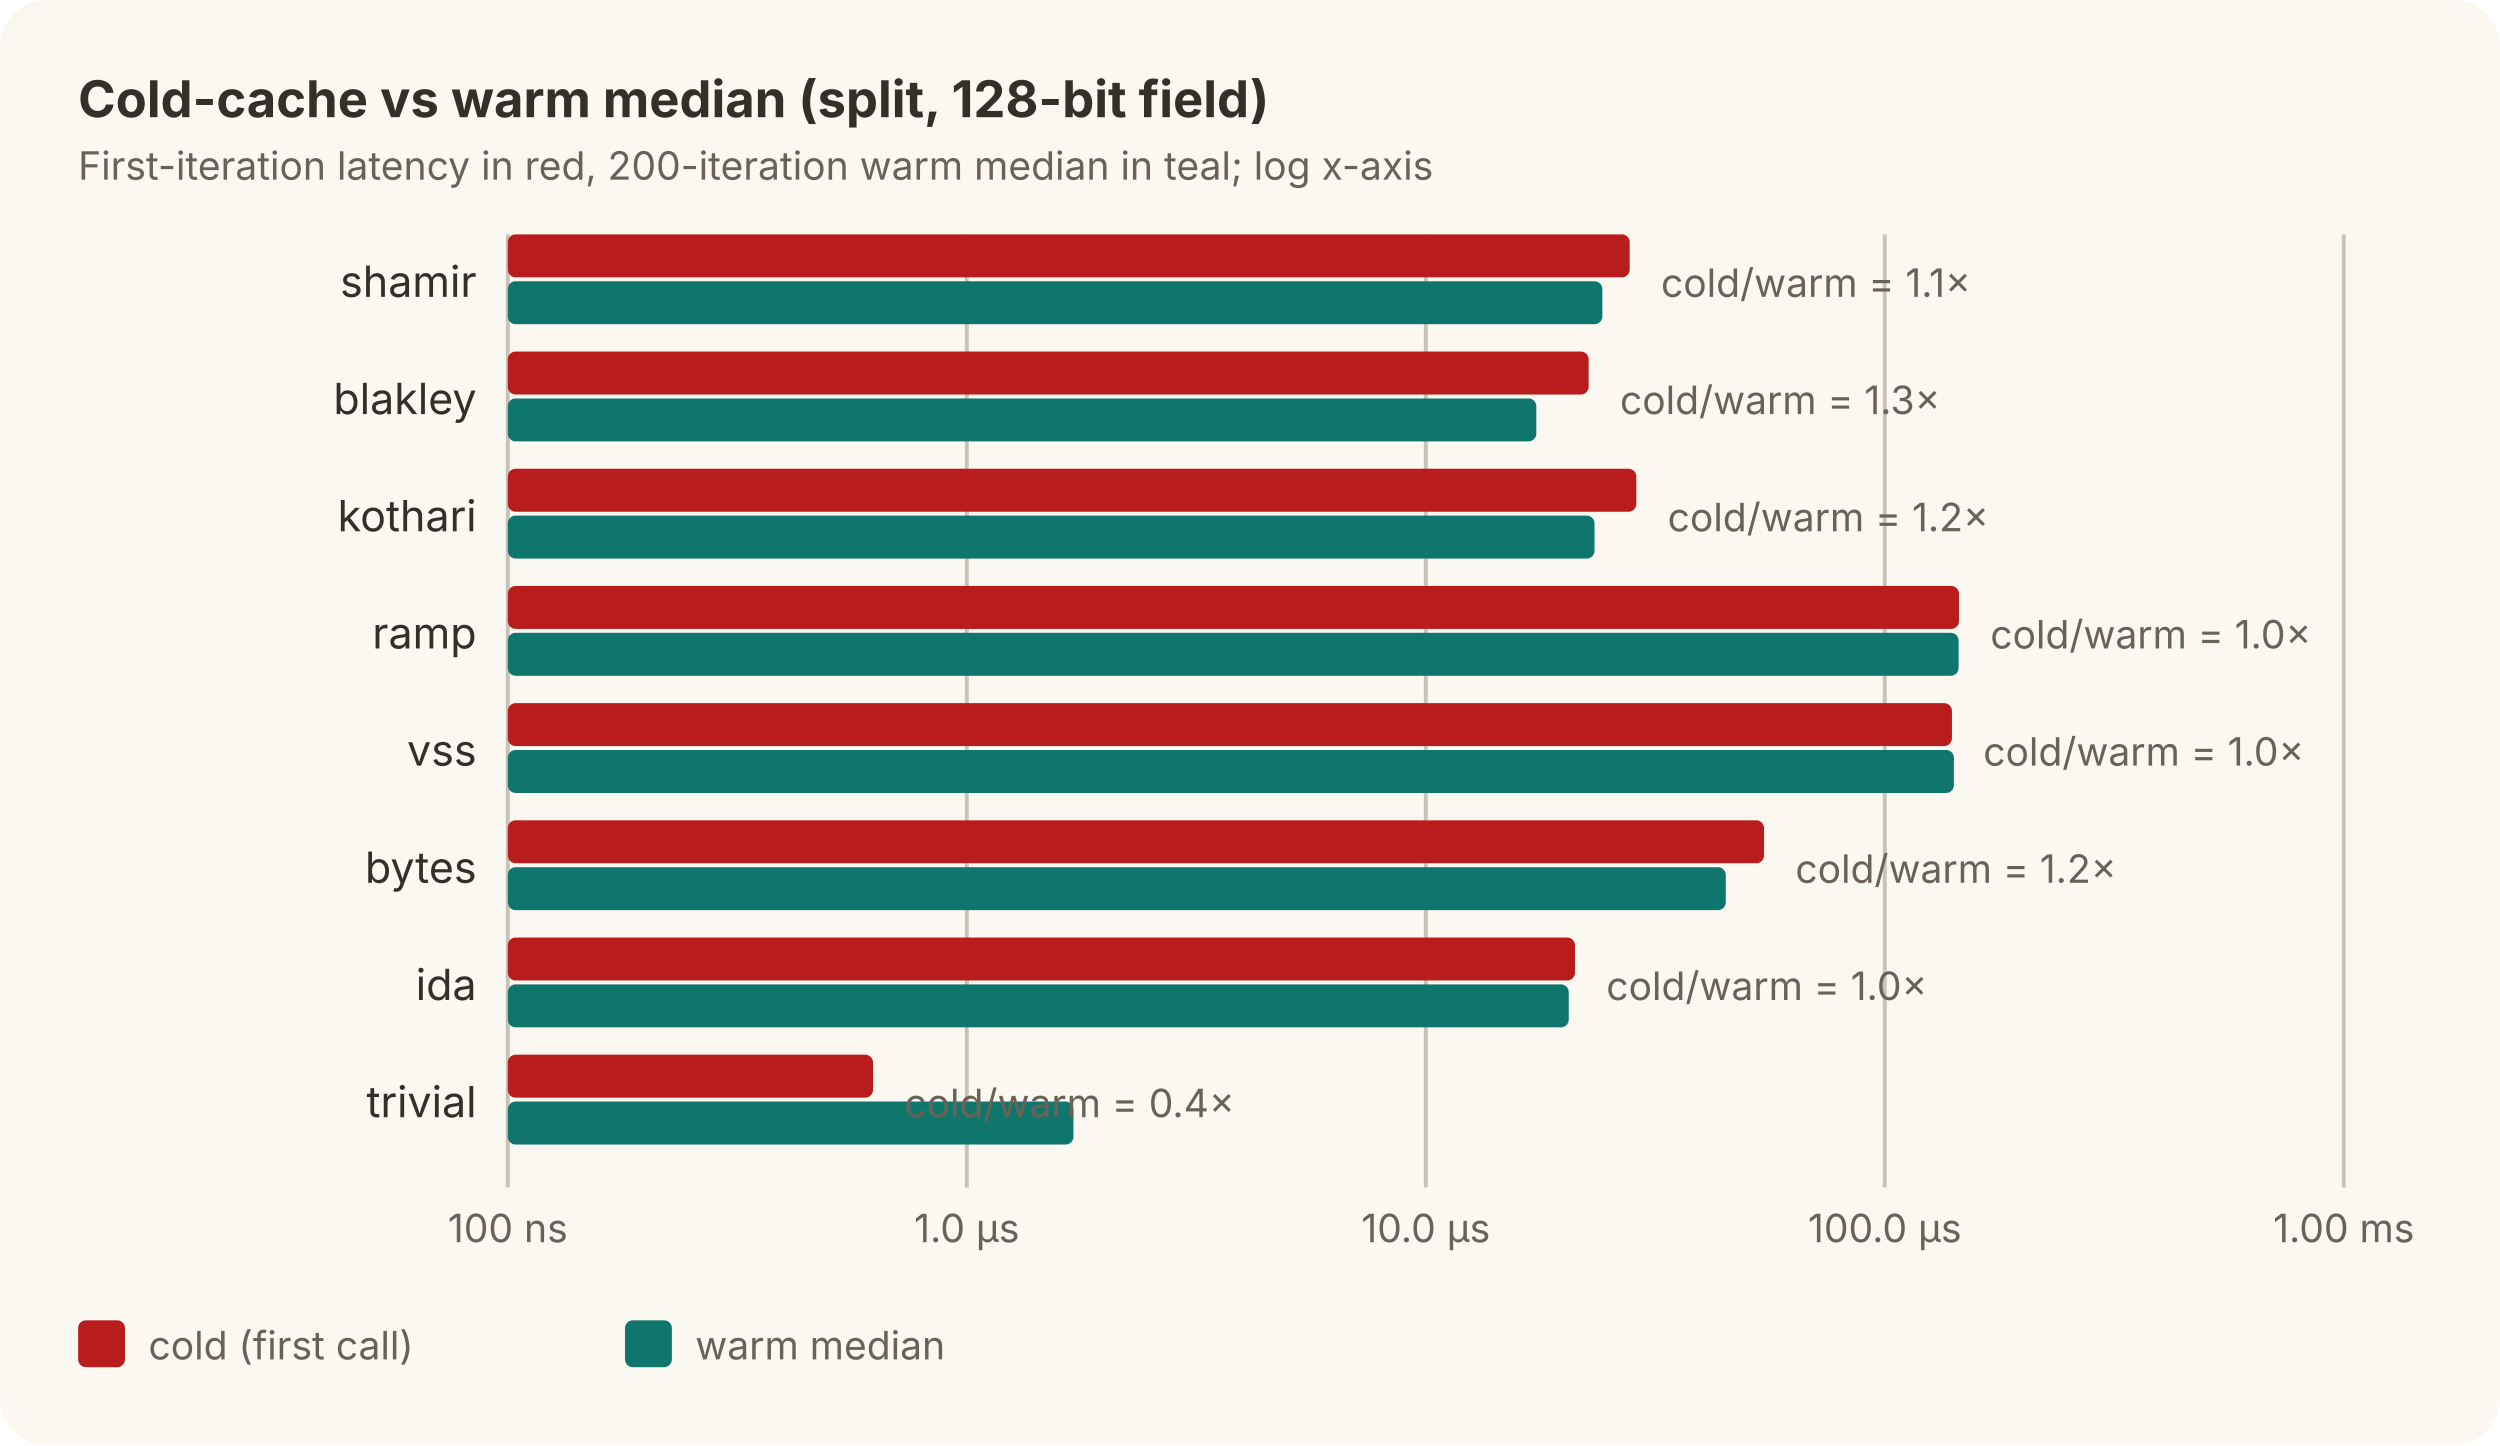
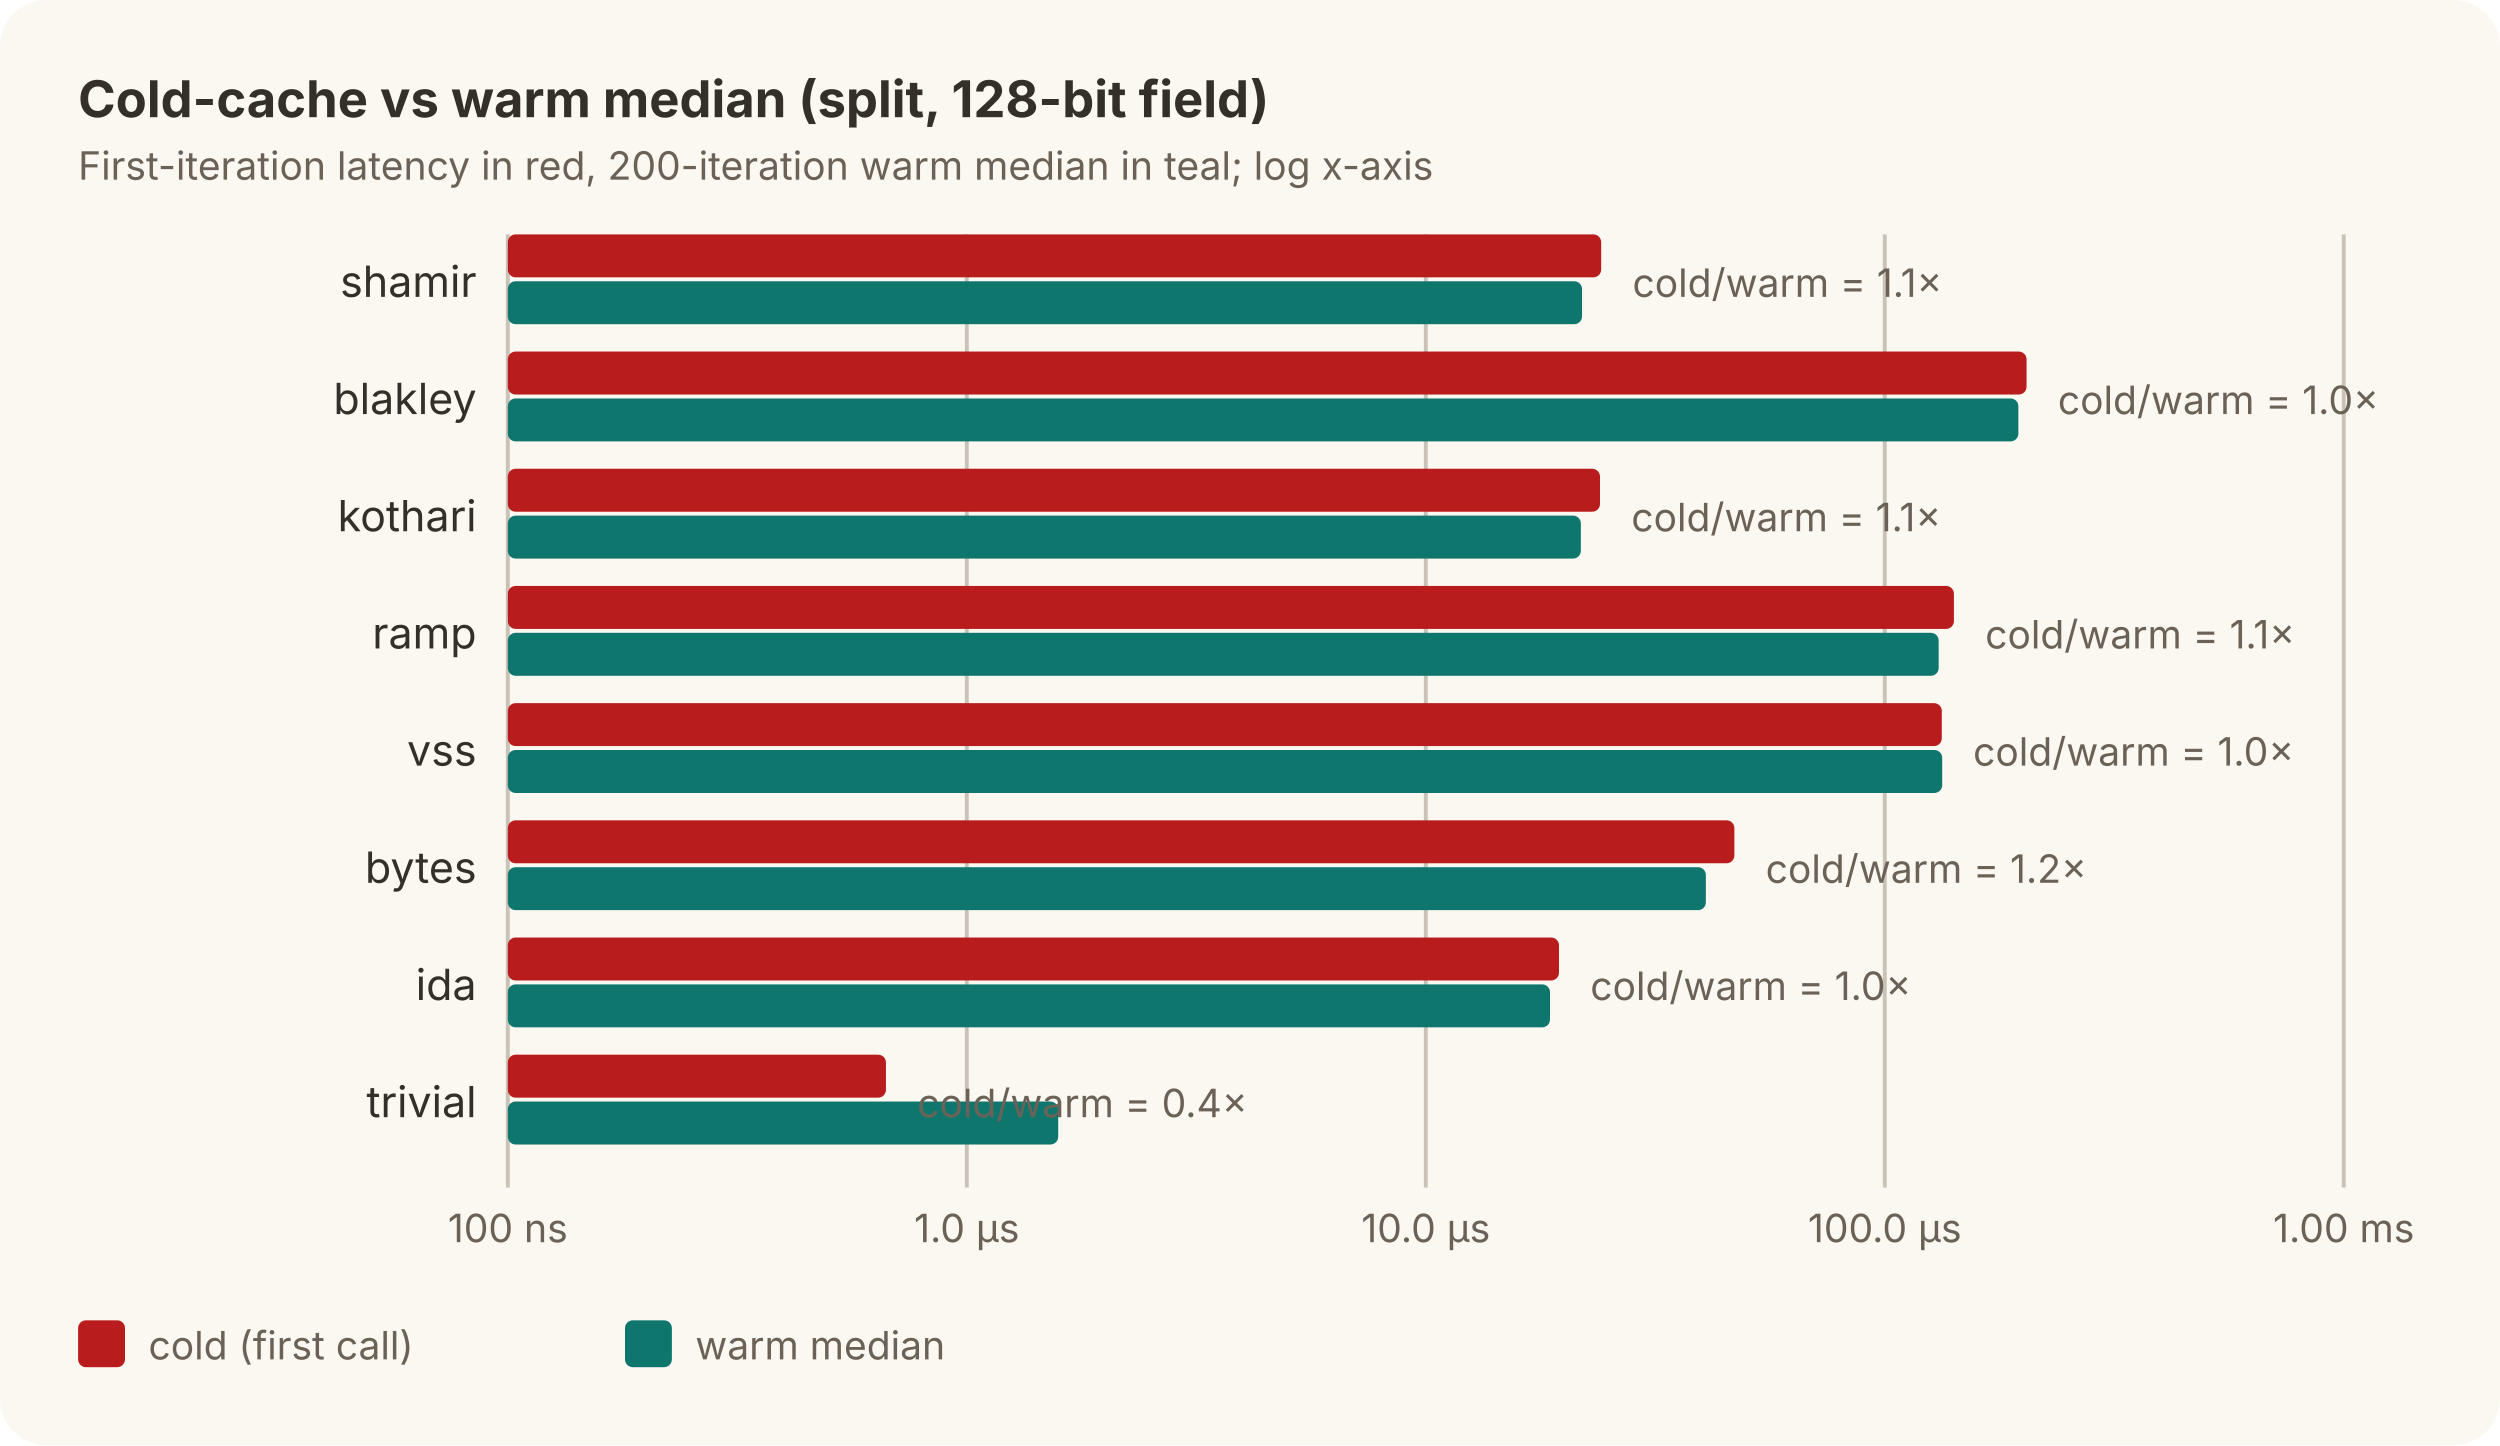
<svg xmlns="http://www.w3.org/2000/svg" width="640" height="370" viewBox="0 0 640 370" role="img">
  <style>
    .bg { fill: #fbf8f1; }
    .grid { stroke: #c9c2b7; stroke-width: 1; }
    .label { fill: #342f29; font: 11px ui-sans-serif, -apple-system, sans-serif; }
    .small { fill: #6b6257; font: 10px ui-sans-serif, -apple-system, sans-serif; }
    .title { fill: #342f29; font: bold 13px ui-sans-serif, -apple-system, sans-serif; }
  </style>
  <rect class="bg" x="0" y="0" width="640" height="370" rx="12" />
  <text class="title" x="20" y="30">Cold-cache vs warm median (split, 128-bit field)</text>
  <text class="small" x="20" y="46">First-iteration latency in red, 200-iteration warm median in teal; log x-axis</text>
  <line class="grid" x1="130.0" y1="60.0" x2="130.0" y2="304.0" />
  <text class="small" x="130.0" y="318.0" text-anchor="middle">100 ns</text>
  <line class="grid" x1="247.5" y1="60.0" x2="247.5" y2="304.0" />
  <text class="small" x="247.5" y="318.0" text-anchor="middle">1.0 µs</text>
  <line class="grid" x1="365.0" y1="60.0" x2="365.0" y2="304.0" />
  <text class="small" x="365.0" y="318.0" text-anchor="middle">10.0 µs</text>
  <line class="grid" x1="482.5" y1="60.0" x2="482.5" y2="304.0" />
  <text class="small" x="482.5" y="318.0" text-anchor="middle">100.0 µs</text>
  <line class="grid" x1="600.0" y1="60.0" x2="600.0" y2="304.0" />
  <text class="small" x="600.0" y="318.0" text-anchor="middle">1.00 ms</text>
  <text class="label" x="122.0" y="76.0" text-anchor="end">shamir</text>
-   <rect x="130.0" y="60.0" width="287.2" height="11.0" fill="#b91c1c" rx="2" />
-   <rect x="130.0" y="72.0" width="280.2" height="11.0" fill="#0f766e" rx="2" />
-   <text class="small" x="425.2" y="76.0">cold/warm = 1.1×</text>
+   <rect x="130.0" y="60.0" width="279.9" height="11.0" fill="#b91c1c" rx="2" />
+   <rect x="130.0" y="72.0" width="275.0" height="11.0" fill="#0f766e" rx="2" />
+   <text class="small" x="417.9" y="76.0">cold/warm = 1.1×</text>
  <text class="label" x="122.0" y="106.0" text-anchor="end">blakley</text>
-   <rect x="130.0" y="90.0" width="276.7" height="11.0" fill="#b91c1c" rx="2" />
-   <rect x="130.0" y="102.0" width="263.3" height="11.0" fill="#0f766e" rx="2" />
-   <text class="small" x="414.7" y="106.0">cold/warm = 1.3×</text>
+   <rect x="130.0" y="90.0" width="388.8" height="11.0" fill="#b91c1c" rx="2" />
+   <rect x="130.0" y="102.0" width="386.7" height="11.0" fill="#0f766e" rx="2" />
+   <text class="small" x="526.8" y="106.0">cold/warm = 1.0×</text>
  <text class="label" x="122.0" y="136.0" text-anchor="end">kothari</text>
-   <rect x="130.0" y="120.0" width="288.9" height="11.0" fill="#b91c1c" rx="2" />
-   <rect x="130.0" y="132.0" width="278.2" height="11.0" fill="#0f766e" rx="2" />
-   <text class="small" x="426.9" y="136.0">cold/warm = 1.2×</text>
+   <rect x="130.0" y="120.0" width="279.6" height="11.0" fill="#b91c1c" rx="2" />
+   <rect x="130.0" y="132.0" width="274.7" height="11.0" fill="#0f766e" rx="2" />
+   <text class="small" x="417.6" y="136.0">cold/warm = 1.1×</text>
  <text class="label" x="122.0" y="166.0" text-anchor="end">ramp</text>
-   <rect x="130.0" y="150.0" width="371.5" height="11.0" fill="#b91c1c" rx="2" />
-   <rect x="130.0" y="162.0" width="371.4" height="11.0" fill="#0f766e" rx="2" />
-   <text class="small" x="509.5" y="166.0">cold/warm = 1.0×</text>
+   <rect x="130.0" y="150.0" width="370.2" height="11.0" fill="#b91c1c" rx="2" />
+   <rect x="130.0" y="162.0" width="366.3" height="11.0" fill="#0f766e" rx="2" />
+   <text class="small" x="508.2" y="166.0">cold/warm = 1.1×</text>
  <text class="label" x="122.0" y="196.0" text-anchor="end">vss</text>
-   <rect x="130.0" y="180.0" width="369.7" height="11.0" fill="#b91c1c" rx="2" />
-   <rect x="130.0" y="192.0" width="370.2" height="11.0" fill="#0f766e" rx="2" />
-   <text class="small" x="507.7" y="196.0">cold/warm = 1.0×</text>
+   <rect x="130.0" y="180.0" width="367.1" height="11.0" fill="#b91c1c" rx="2" />
+   <rect x="130.0" y="192.0" width="367.2" height="11.0" fill="#0f766e" rx="2" />
+   <text class="small" x="505.1" y="196.0">cold/warm = 1.0×</text>
  <text class="label" x="122.0" y="226.0" text-anchor="end">bytes</text>
-   <rect x="130.0" y="210.0" width="321.6" height="11.0" fill="#b91c1c" rx="2" />
-   <rect x="130.0" y="222.0" width="311.8" height="11.0" fill="#0f766e" rx="2" />
-   <text class="small" x="459.6" y="226.0">cold/warm = 1.2×</text>
+   <rect x="130.0" y="210.0" width="314.0" height="11.0" fill="#b91c1c" rx="2" />
+   <rect x="130.0" y="222.0" width="306.7" height="11.0" fill="#0f766e" rx="2" />
+   <text class="small" x="452.0" y="226.0">cold/warm = 1.2×</text>
  <text class="label" x="122.0" y="256.0" text-anchor="end">ida</text>
-   <rect x="130.0" y="240.0" width="273.2" height="11.0" fill="#b91c1c" rx="2" />
-   <rect x="130.0" y="252.0" width="271.6" height="11.0" fill="#0f766e" rx="2" />
-   <text class="small" x="411.2" y="256.0">cold/warm = 1.0×</text>
+   <rect x="130.0" y="240.0" width="269.1" height="11.0" fill="#b91c1c" rx="2" />
+   <rect x="130.0" y="252.0" width="266.8" height="11.0" fill="#0f766e" rx="2" />
+   <text class="small" x="407.1" y="256.0">cold/warm = 1.0×</text>
  <text class="label" x="122.0" y="286.0" text-anchor="end">trivial</text>
-   <rect x="130.0" y="270.0" width="93.5" height="11.0" fill="#b91c1c" rx="2" />
-   <rect x="130.0" y="282.0" width="144.8" height="11.0" fill="#0f766e" rx="2" />
-   <text class="small" x="231.5" y="286.0">cold/warm = 0.4×</text>
+   <rect x="130.0" y="270.0" width="96.8" height="11.0" fill="#b91c1c" rx="2" />
+   <rect x="130.0" y="282.0" width="140.9" height="11.0" fill="#0f766e" rx="2" />
+   <text class="small" x="234.8" y="286.0">cold/warm = 0.4×</text>
  <rect x="20" y="338.0" width="12" height="12" fill="#b91c1c" rx="2" />
  <text class="small" x="38" y="348.0">cold (first call)</text>
  <rect x="160" y="338.0" width="12" height="12" fill="#0f766e" rx="2" />
  <text class="small" x="178" y="348.0">warm median</text>
</svg>
